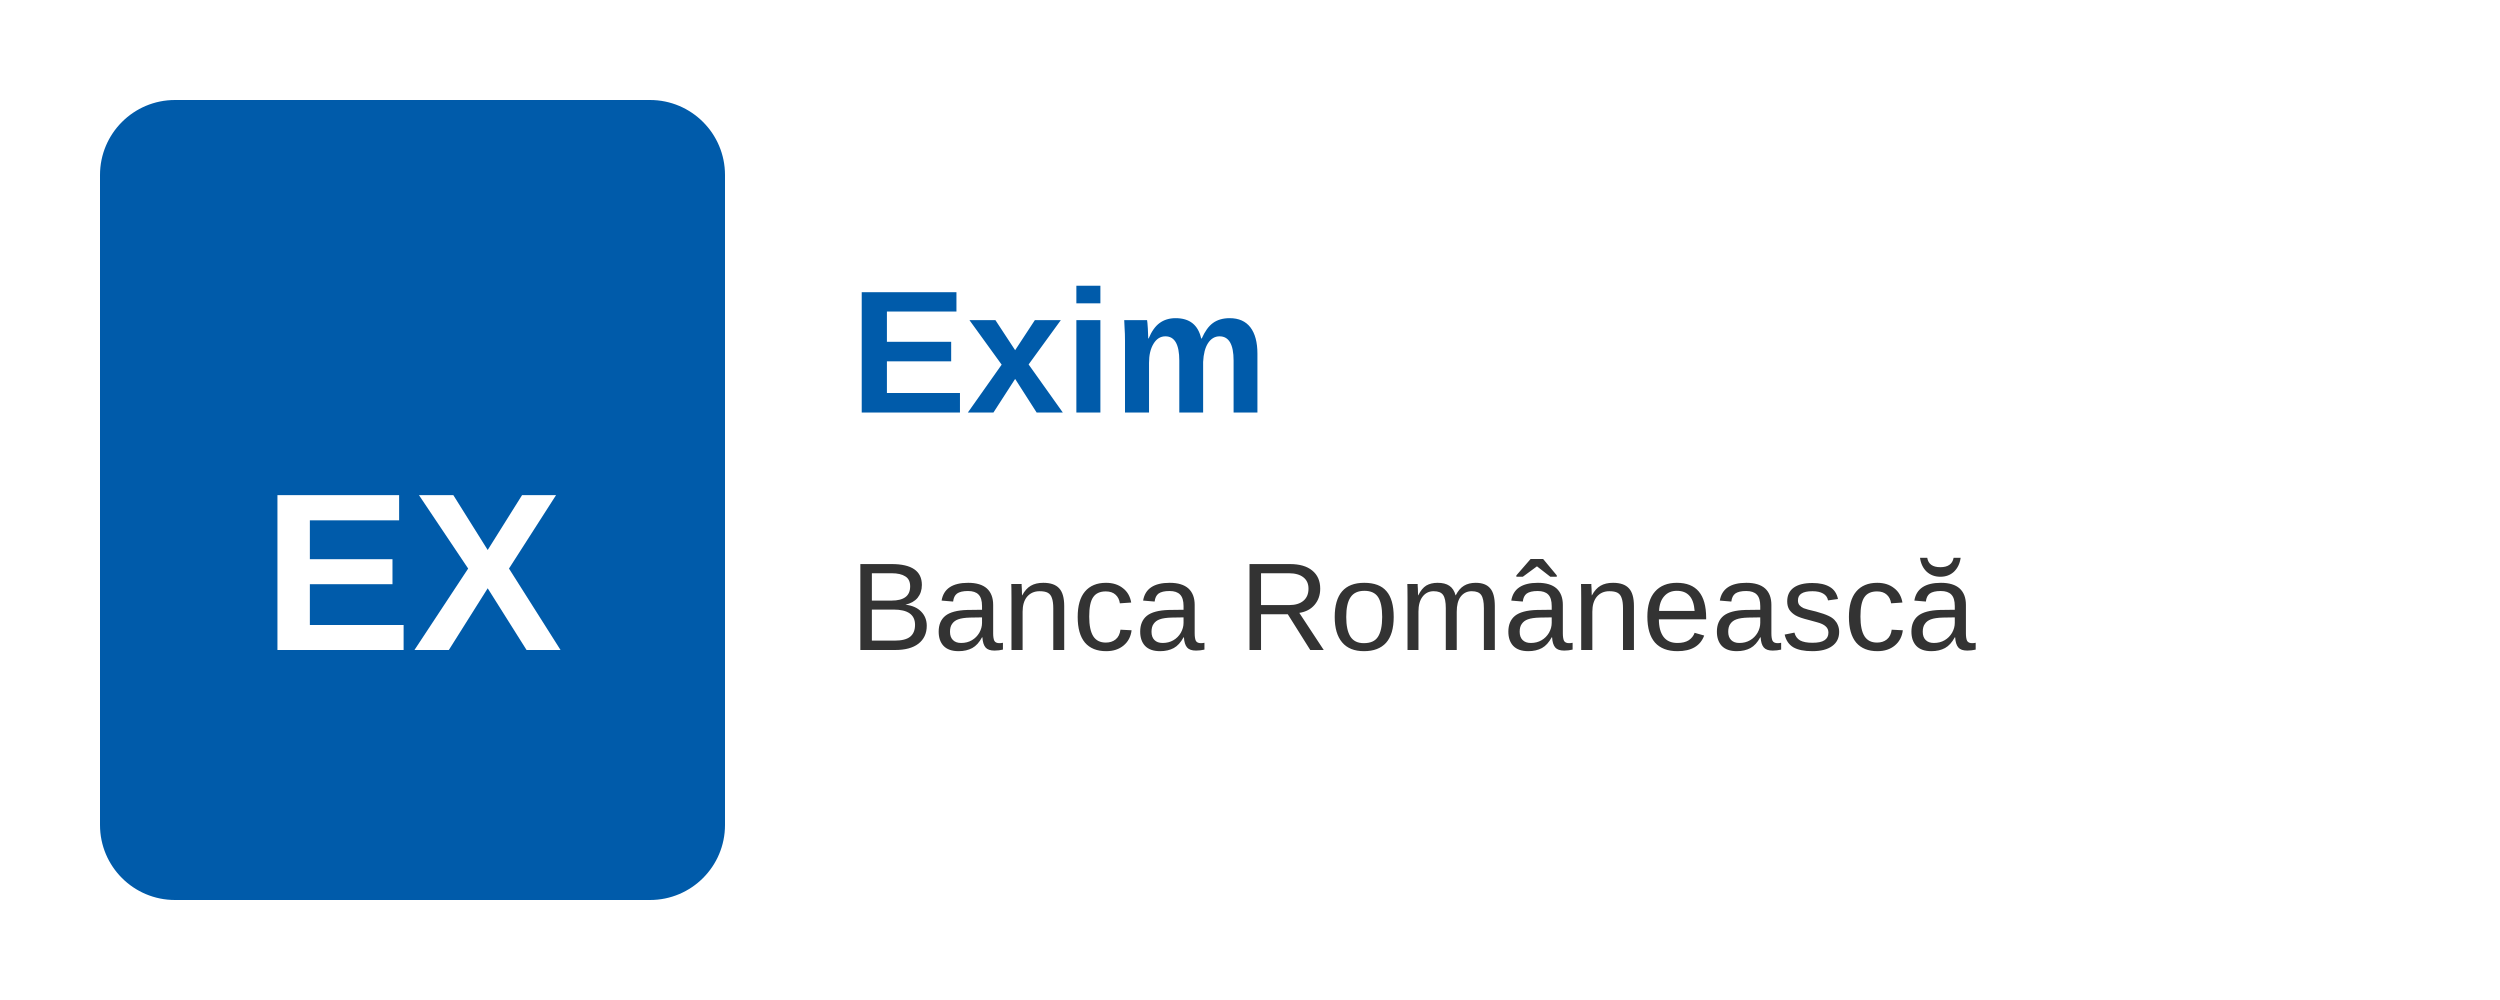
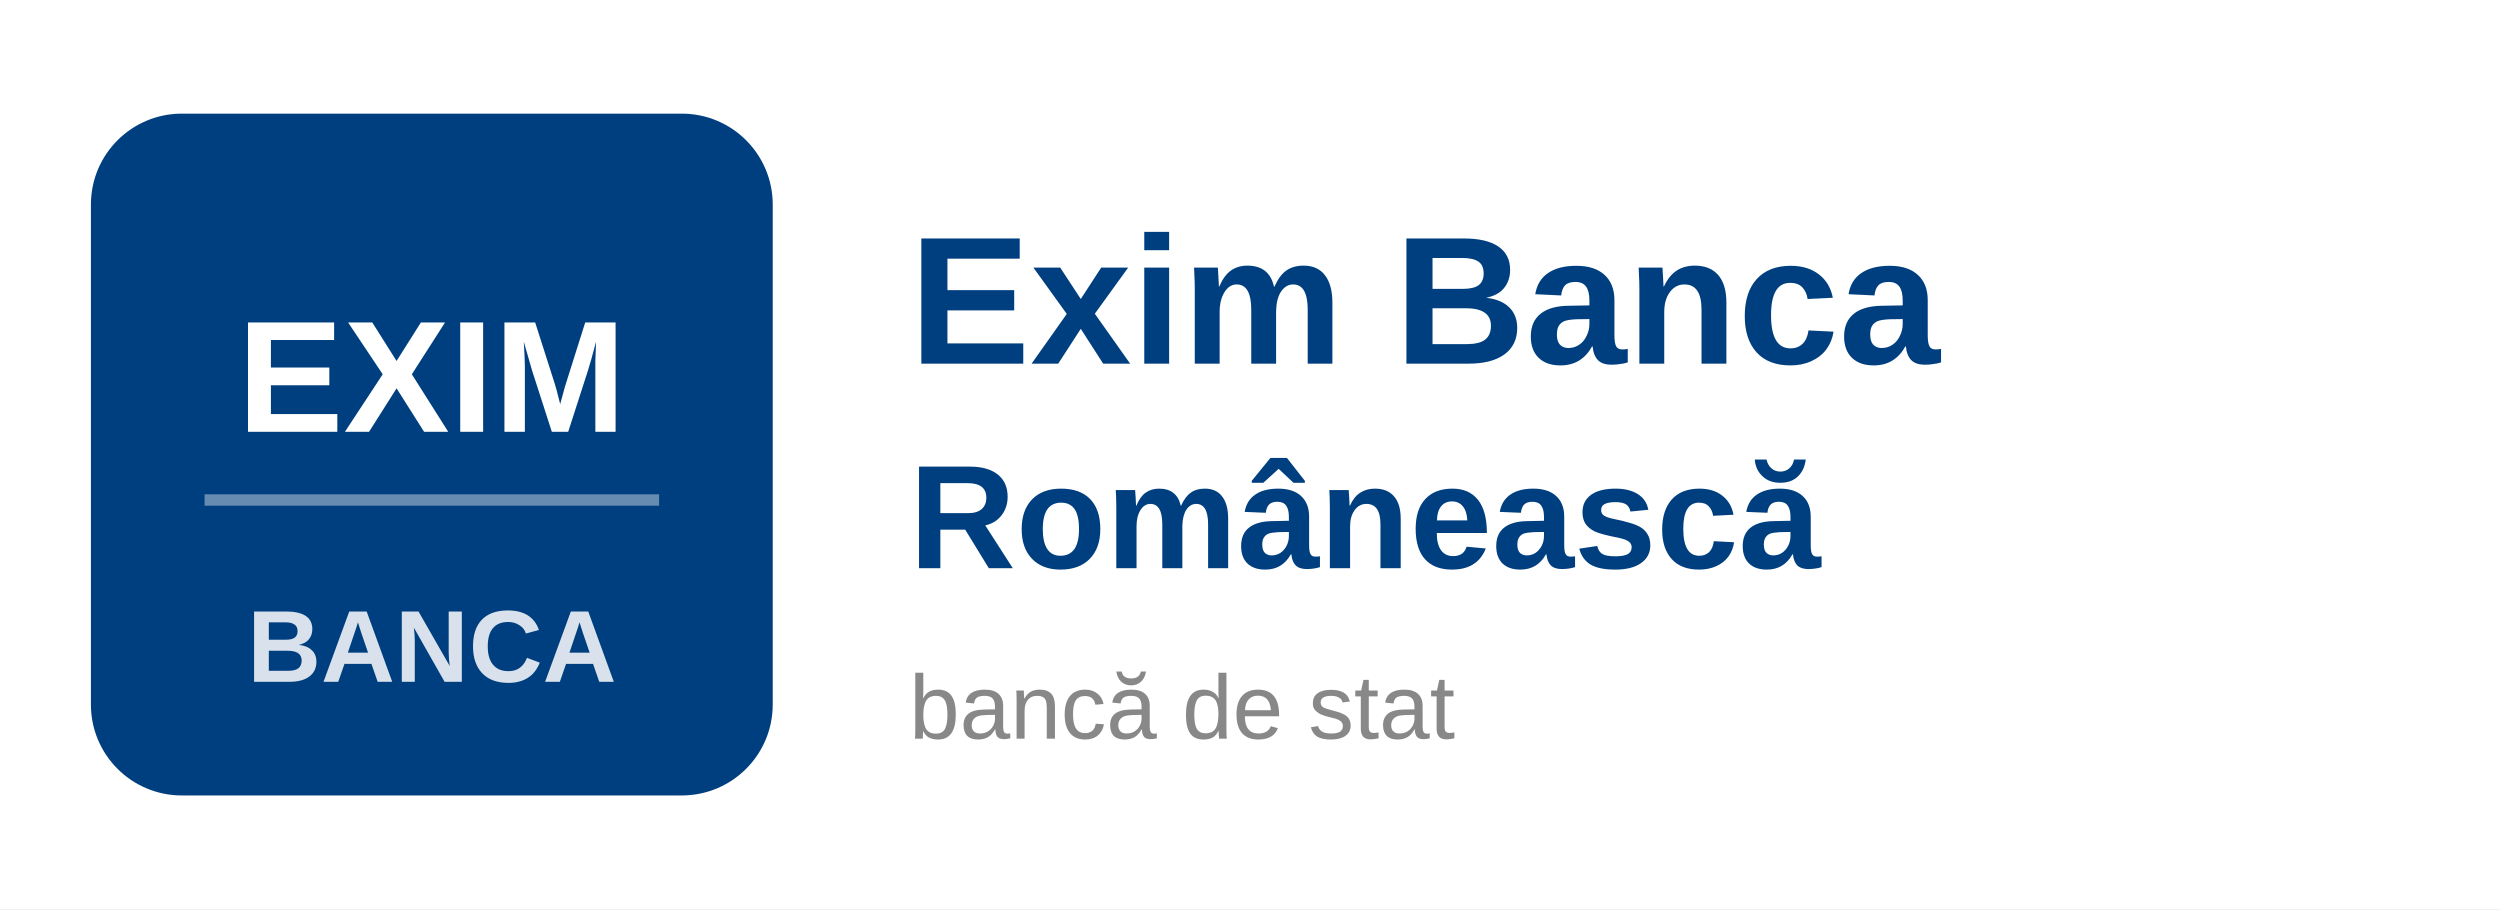
- <svg xmlns="http://www.w3.org/2000/svg" viewBox="0 0 200 80">
-   <rect width="200" height="80" fill="white" />
-   <rect x="8" y="8" width="50" height="64" rx="6" fill="#005BAA" />
-   <text x="33" y="52" font-family="Arial,sans-serif" font-size="18" font-weight="900" fill="white" text-anchor="middle">EX</text>
-   <text x="68" y="33" font-family="Arial,sans-serif" font-size="14" font-weight="800" fill="#005BAA">Exim</text>
-   <text x="68" y="52" font-family="Arial,sans-serif" font-size="10" fill="#333">Banca Românească</text>
+ <svg xmlns="http://www.w3.org/2000/svg" viewBox="0 0 220 80">
+   <rect width="220" height="80" fill="white" />
+   <rect x="8" y="10" width="60" height="60" rx="8" fill="#003F7F" />
+   <text x="38" y="38" font-family="'Arial Black', Arial, sans-serif" font-size="14" font-weight="900" fill="white" text-anchor="middle">EXIM</text>
+   <line x1="18" y1="44" x2="58" y2="44" stroke="rgba(255,255,255,0.4)" stroke-width="1" />
+   <text x="38" y="60" font-family="Arial, sans-serif" font-size="9" font-weight="600" fill="rgba(255,255,255,0.85)" text-anchor="middle">BANCA</text>
+   <text x="80" y="32" font-family="Arial, sans-serif" font-size="16" font-weight="800" fill="#003F7F">Exim Banca</text>
+   <text x="80" y="50" font-family="Arial, sans-serif" font-size="13" font-weight="700" fill="#003F7F">Românească</text>
+   <text x="80" y="65" font-family="Arial, sans-serif" font-size="8" fill="#888">bancă de stat</text>
</svg>
